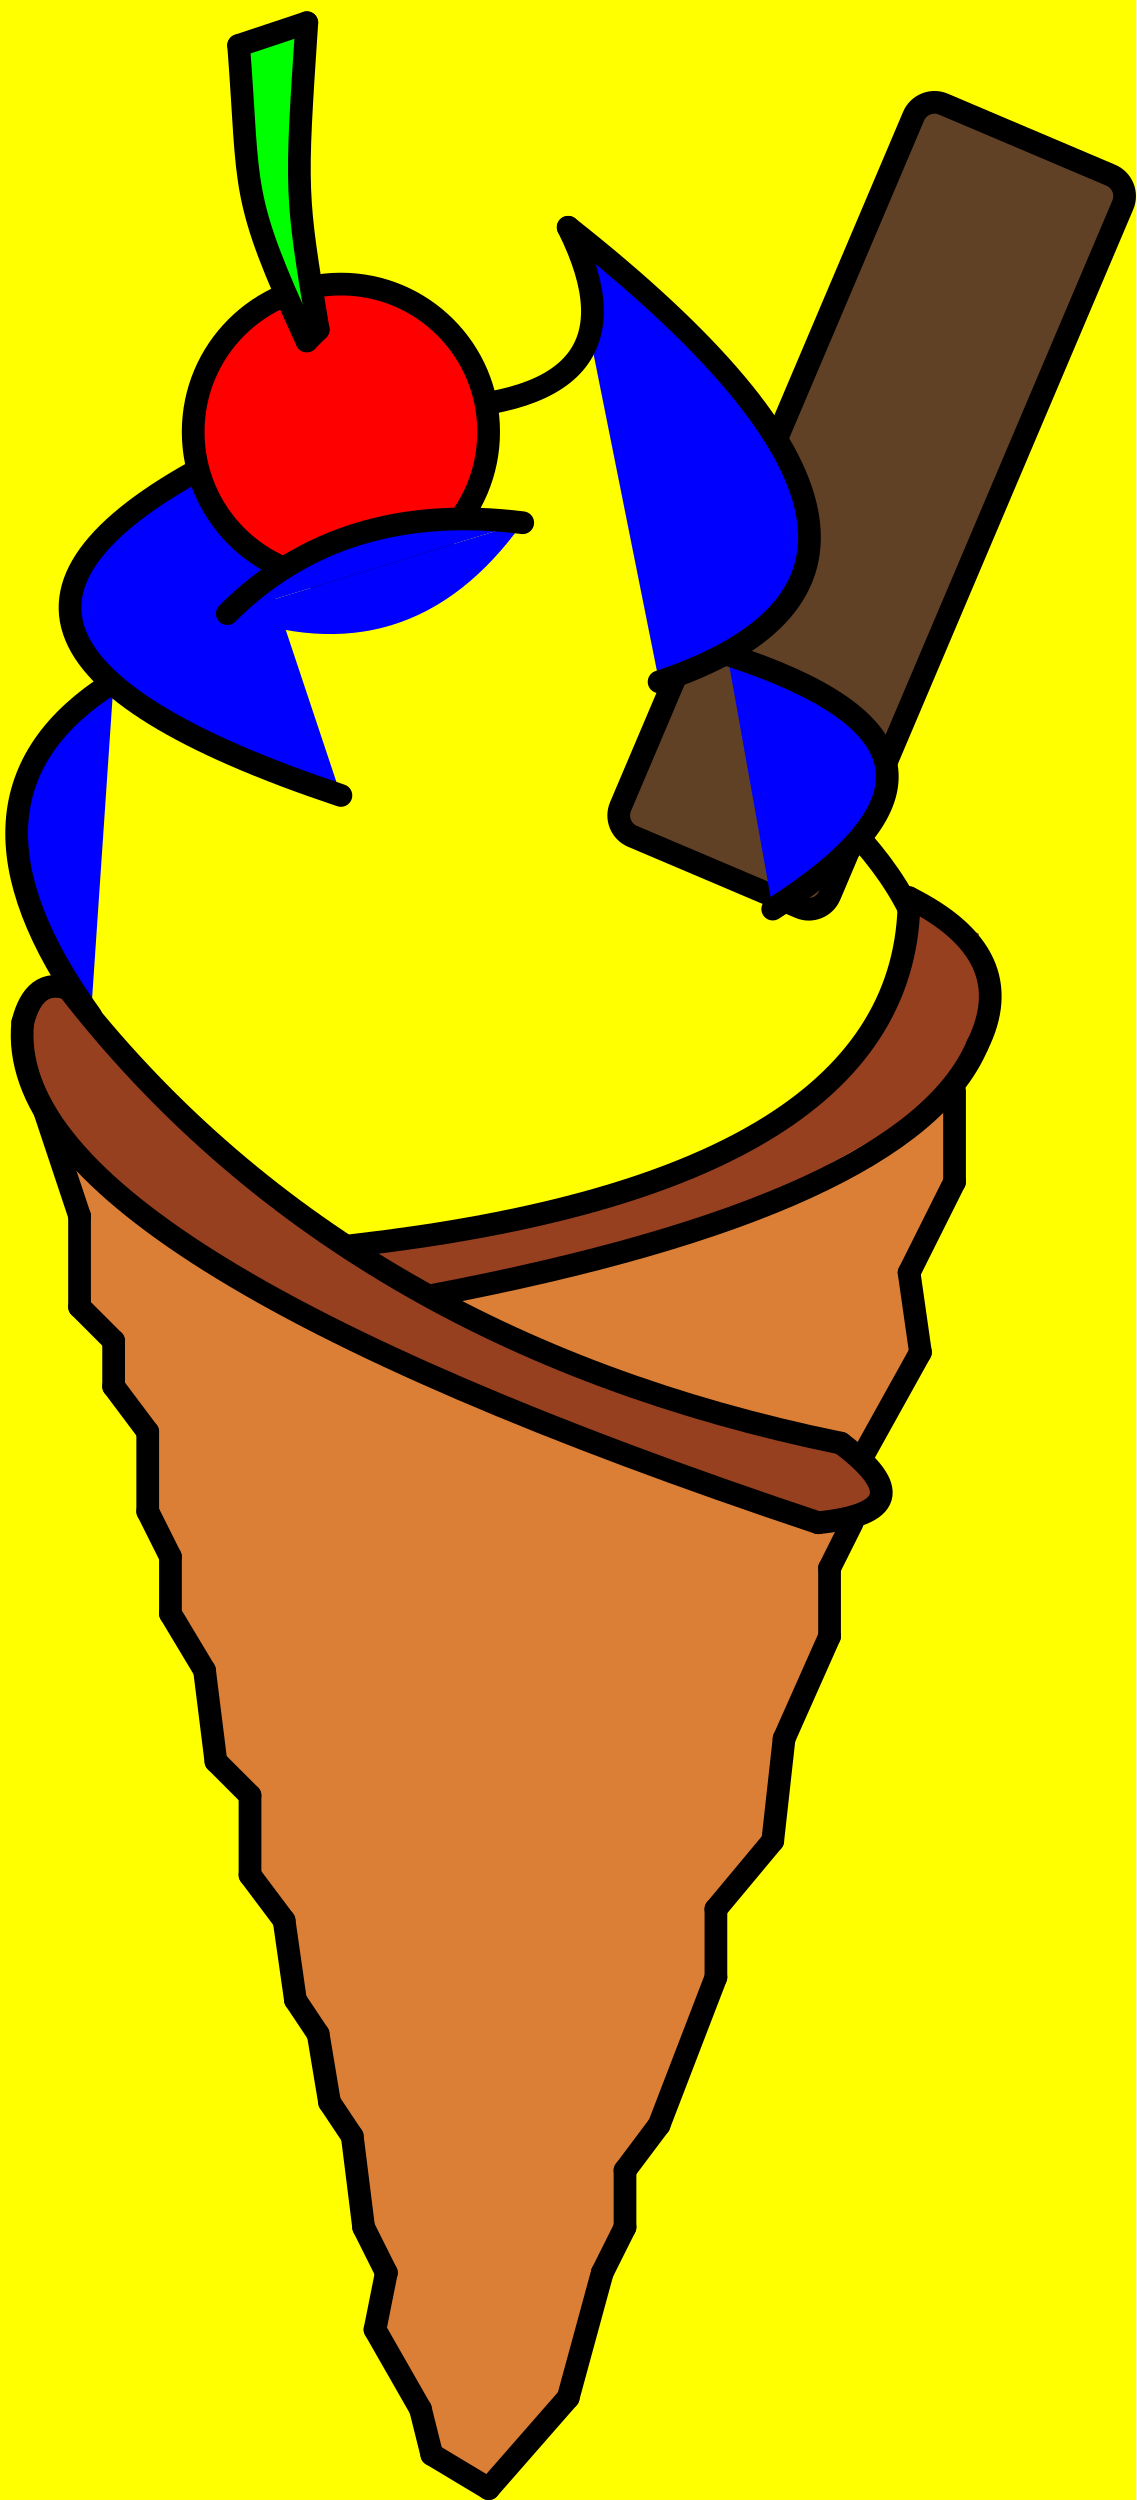
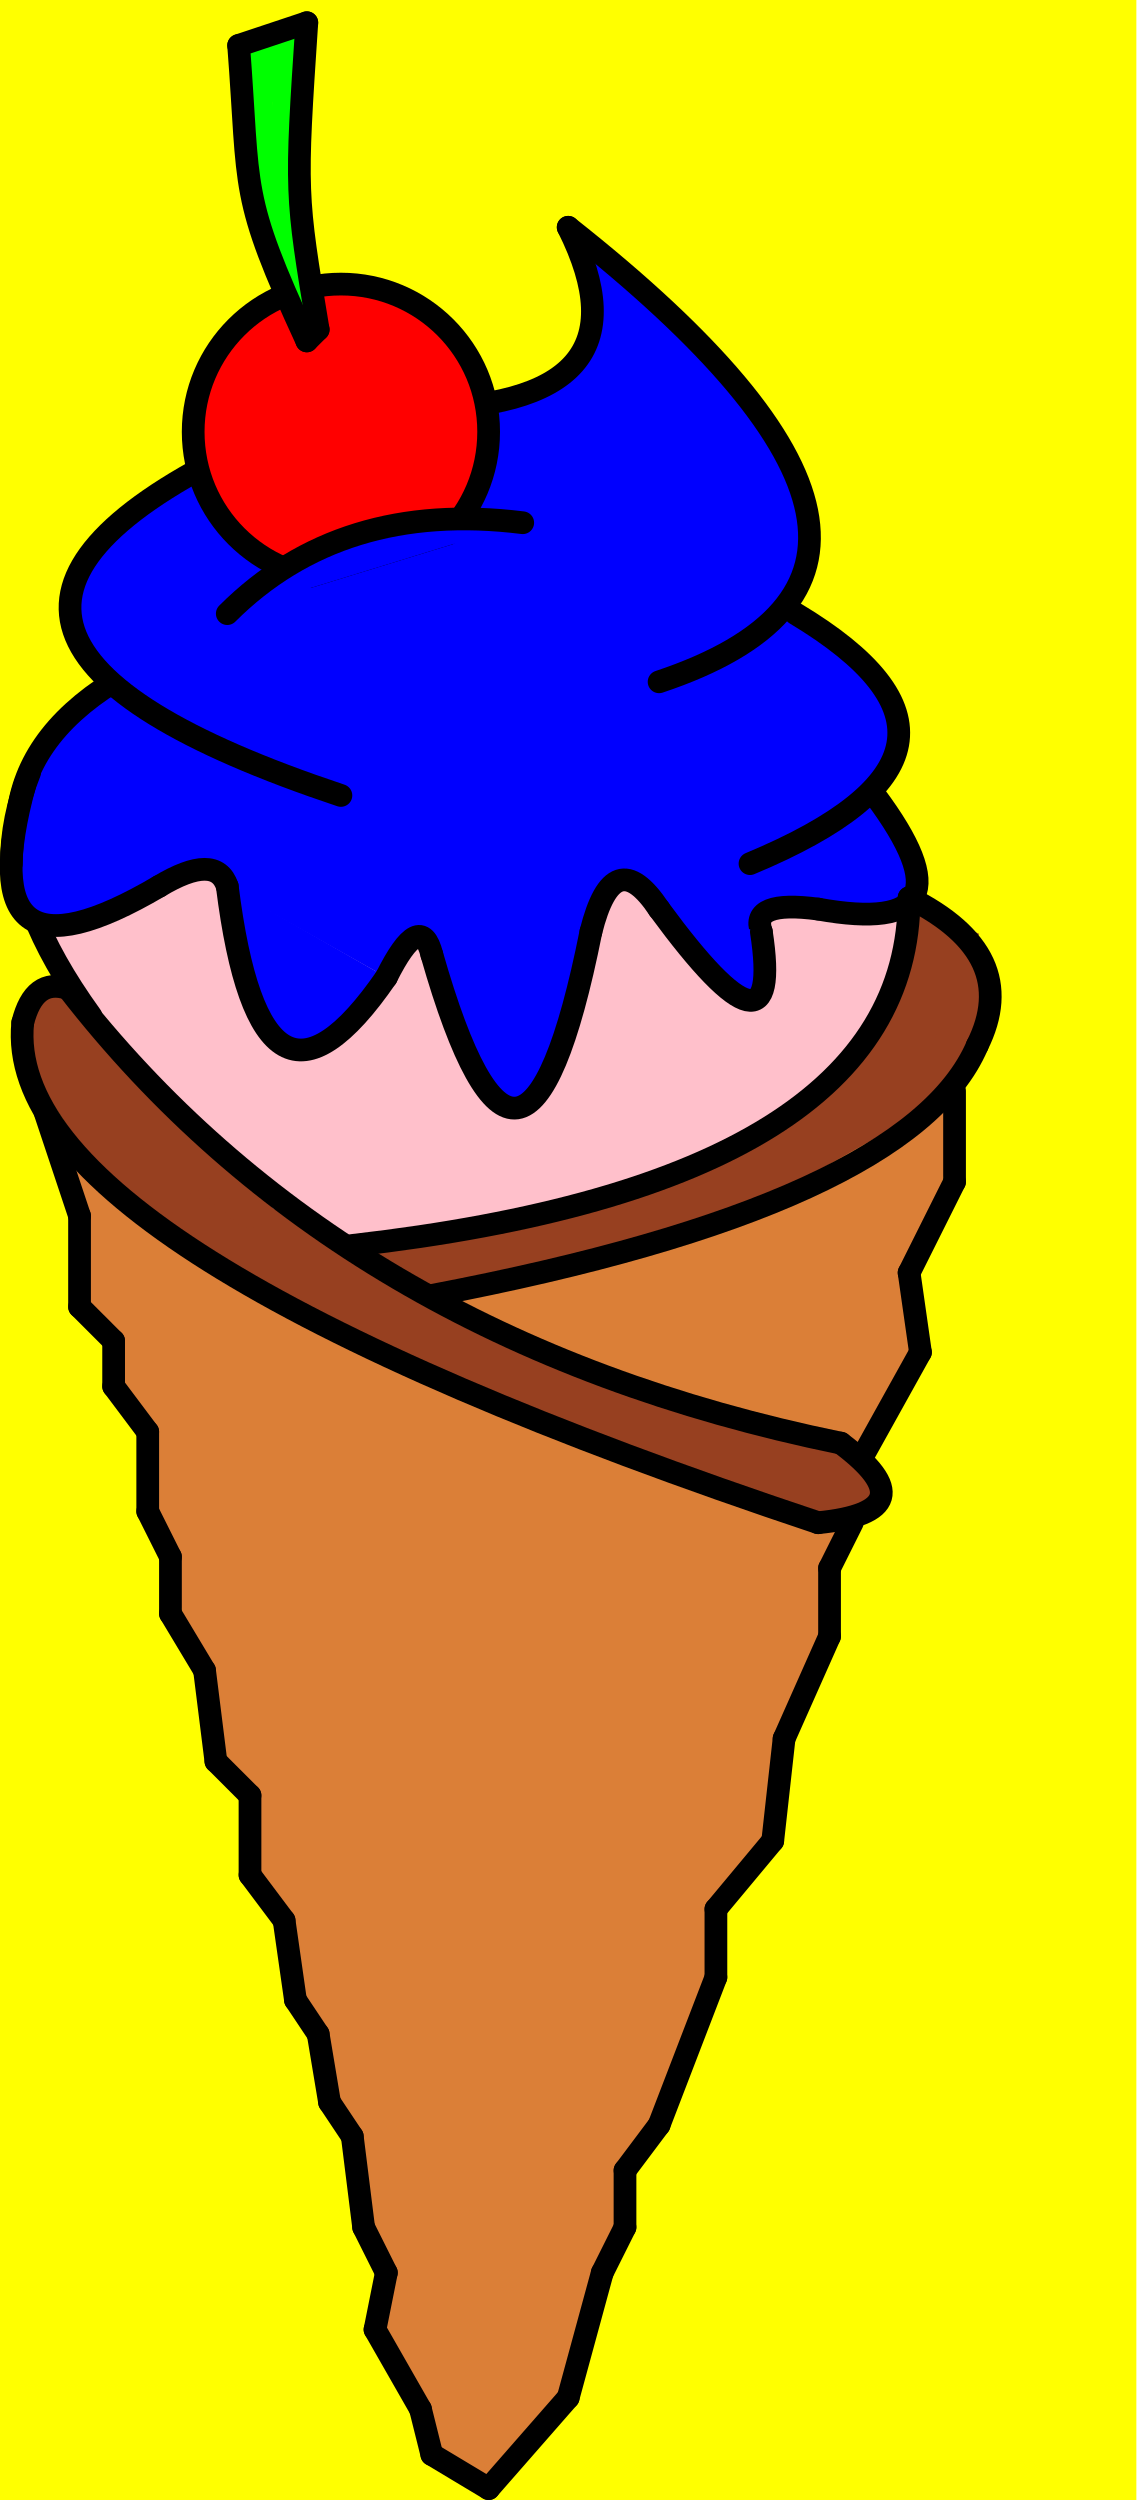
<svg xmlns="http://www.w3.org/2000/svg" width="500" height="1100" viewbox="0 0 500 1100">
  <rect width="500" height="1100" fill="yellow" />
  <defs>
    <g id="choco">
      <rect x="0" y="0" rx="10" ry="10" width="100" height="350" fill="#614126" stroke="#000" stroke-width="10" />
    </g>
    <g id="cherry">
      <circle cx="65" cy="190" r="65" fill="red" stroke="#000" stroke-width="10" />
      <path d="M47,130 C30,75 30,75 30,25" fill="none" stroke="#0F0" stroke-width="10" stroke-linecap="round" />
      <path d="M47,130 C37,75 37,75 42,21" fill="none" stroke="#0F0" stroke-width="10" stroke-linecap="round" />
      <line stroke-width="10" stroke="#0F0" x1="30" x2="42" y1="25" y2="21" stroke-linecap="round" />
      <line stroke-width="10" stroke="#0F0" x1="35" x2="35" y1="45" y2="25" />
      <path d="M50,150 C20,85 25,85 20,20" fill="none" stroke="#000" stroke-width="10" stroke-linecap="round" />
      <path d="M55,145 C45,85 45,85 50,10" fill="none" stroke="#000" stroke-width="10" stroke-linecap="round" />
      <line stroke-width="10" stroke="#000" x1="20" x2="50" y1="20" y2="10" stroke-linecap="round" />
      <line stroke-width="10" stroke="#000" x1="50" x2="55" y1="150" y2="145" stroke-linecap="round" />
    </g>
    <g id="topping">
+       <polygon points="410,300 40,250 10,290 40,340 140,460 360,400" fill="pink" />
+       <polygon points="350,170 280,40 50,190 8,252 70,290 90,285 170,330 185,315 190,325 255,320 275,285 300,310 335,310 340,300, 370,300 390,260" fill="blue" />
      <path d="M250 0 Q 440 150 290 200" stroke="black" stroke-width="10" fill="blue" stroke-linecap="round" />
      <path d="M250 0 Q 290 80 180 80" stroke="black" stroke-width="10" fill="transparent" stroke-linecap="round" />
-       <path d="M400 300 Q 390 280 370 260" stroke="black" stroke-width="10" fill="blue" stroke-linecap="round" />
-       <path d="M340 300 Q 450 230 320 188" stroke="black" stroke-width="10" fill="blue" stroke-linecap="round" />
-       <path d="M50 200 Q -30 250 40 347" stroke="black" stroke-width="10" fill="blue" stroke-linecap="round" />
+       <path d="M360 300 Q 432 313 385 250" stroke="black" stroke-width="10" fill="blue" stroke-linecap="round" />
+       <path d="M330 280 Q 450 230 350 170" stroke="black" stroke-width="10" fill="blue" stroke-linecap="round" />
+       <path d="M50 200 Q -30 250 40 347" stroke="black" stroke-width="10" fill="none" stroke-linecap="round" />
+       <path d="M70 290 Q -15 340 11 245" stroke="black" stroke-width="10" fill="blue" stroke-linecap="round" />
+       <path d="M70 290 Q 95 275 100 290" stroke="black" stroke-width="10" fill="none" stroke-linecap="round" />
+       <path d="M170 330 Q 115 410 100 290" stroke="black" stroke-width="10" fill="blue" stroke-linecap="round" />
+       <path d="M360 300 Q 330 296 335 310" stroke="black" stroke-width="10" fill="none" stroke-linecap="round" />
+       <path d="M290 300 Q 345 375 335 310" stroke="black" stroke-width="10" fill="blue" stroke-linecap="round" />
+       <path d="M290 300 Q 270 270 260 310" stroke="black" stroke-width="10" fill="none" stroke-linecap="round" />
+       <path d="M260 310 Q 230 460 190 320" stroke="black" stroke-width="10" fill="blue" stroke-linecap="round" />
+       <path d="M170 330 Q 185 300 190 320" stroke="black" stroke-width="10" fill="none" stroke-linecap="round" />
+       <path d="M5 280 Q 5 260 13 240" stroke="black" stroke-width="10" fill="transparent" stroke-linecap="round" />
      <path d="M100 100 Q -60 180 150 250" stroke="black" stroke-width="10" fill="blue" stroke-linecap="round" />
    </g>
    <g id="topping_cherry">
      <path d="M100 170 Q 180 200 230 130" stroke="none" fill="blue" stroke-linecap="round" />
      <path d="M100 170 Q 150 120 230 130" stroke="black" stroke-width="10" fill="blue" stroke-linecap="round" />
    </g>
    <g id="cone">
      <polygon points="380,250 190,185 424,95 404,170 407,190" fill="#DB7F37" />
      <line x1="420" x2="420" y1="90" y2="130" stroke-width="10" stroke="#000" stroke-linecap="round" />
      <line x1="400" x2="420" y1="170" y2="130" stroke-width="10" stroke="#000" stroke-linecap="round" />
      <line x1="400" x2="405" y1="170" y2="205" stroke-width="10" stroke="#000" stroke-linecap="round" />
      <line x1="380" x2="405" y1="250" y2="205" stroke-width="10" stroke="#000" stroke-linecap="round" />
      <polygon points="374,280 335,430 318,453 288,555 278,568 245,675 215,705 188,690 170,635 155,550 110,420 105,400 62,260, 62,240 38,180 30,120" fill="#DB7F37" />
      <line x1="365" x2="375" y1="300" y2="280" stroke-width="10" stroke="#000" stroke-linecap="round" />
      <line x1="365" x2="365" y1="300" y2="330" stroke-width="10" stroke="#000" stroke-linecap="round" />
      <line x1="345" x2="365" y1="375" y2="330" stroke-width="10" stroke="#000" stroke-linecap="round" />
      <line x1="345" x2="340" y1="375" y2="420" stroke-width="10" stroke="#000" stroke-linecap="round" />
      <line x1="315" x2="340" y1="450" y2="420" stroke-width="10" stroke="#000" stroke-linecap="round" />
      <line x1="315" x2="315" y1="450" y2="480" stroke-width="10" stroke="#000" stroke-linecap="round" />
      <line x1="290" x2="315" y1="545" y2="480" stroke-width="10" stroke="#000" stroke-linecap="round" />
      <line x1="290" x2="275" y1="545" y2="565" stroke-width="10" stroke="#000" stroke-linecap="round" />
      <line x1="275" x2="275" y1="590" y2="565" stroke-width="10" stroke="#000" stroke-linecap="round" />
      <line x1="275" x2="265" y1="590" y2="610" stroke-width="10" stroke="#000" stroke-linecap="round" />
      <line x1="250" x2="265" y1="665" y2="610" stroke-width="10" stroke="#000" stroke-linecap="round" />
      <line x1="250" x2="215" y1="665" y2="705" stroke-width="10" stroke="#000" stroke-linecap="round" />
      <line x1="190" x2="215" y1="690" y2="705" stroke-width="10" stroke="#000" stroke-linecap="round" />
      <line x1="190" x2="185" y1="690" y2="670" stroke-width="10" stroke="#000" stroke-linecap="round" />
      <line x1="165" x2="185" y1="635" y2="670" stroke-width="10" stroke="#000" stroke-linecap="round" />
      <line x1="165" x2="170" y1="635" y2="610" stroke-width="10" stroke="#000" stroke-linecap="round" />
      <line x1="160" x2="170" y1="590" y2="610" stroke-width="10" stroke="#000" stroke-linecap="round" />
      <line x1="160" x2="155" y1="590" y2="550" stroke-width="10" stroke="#000" stroke-linecap="round" />
      <line x1="145" x2="155" y1="535" y2="550" stroke-width="10" stroke="#000" stroke-linecap="round" />
      <line x1="145" x2="140" y1="535" y2="505" stroke-width="10" stroke="#000" stroke-linecap="round" />
      <line x1="130" x2="140" y1="490" y2="505" stroke-width="10" stroke="#000" stroke-linecap="round" />
      <line x1="130" x2="125" y1="490" y2="455" stroke-width="10" stroke="#000" stroke-linecap="round" />
      <line x1="110" x2="125" y1="435" y2="455" stroke-width="10" stroke="#000" stroke-linecap="round" />
      <line x1="110" x2="110" y1="435" y2="400" stroke-width="10" stroke="#000" stroke-linecap="round" />
      <line x1="95" x2="110" y1="385" y2="400" stroke-width="10" stroke="#000" stroke-linecap="round" />
      <line x1="95" x2="90" y1="385" y2="345" stroke-width="10" stroke="#000" stroke-linecap="round" />
      <line x1="75" x2="90" y1="320" y2="345" stroke-width="10" stroke="#000" stroke-linecap="round" />
      <line x1="75" x2="75" y1="320" y2="295" stroke-width="10" stroke="#000" stroke-linecap="round" />
      <line x1="65" x2="75" y1="275" y2="295" stroke-width="10" stroke="#000" stroke-linecap="round" />
      <line x1="65" x2="65" y1="275" y2="240" stroke-width="10" stroke="#000" stroke-linecap="round" />
      <line x1="50" x2="65" y1="220" y2="240" stroke-width="10" stroke="#000" stroke-linecap="round" />
      <line x1="50" x2="50" y1="220" y2="200" stroke-width="10" stroke="#000" stroke-linecap="round" />
      <line x1="35" x2="50" y1="185" y2="200" stroke-width="10" stroke="#000" stroke-linecap="round" />
      <line x1="35" x2="35" y1="185" y2="145" stroke-width="10" stroke="#000" stroke-linecap="round" />
      <line x1="20" x2="35" y1="100" y2="145" stroke-width="10" stroke="#000" stroke-linecap="round" />
      <line x1="170" x2="300" y1="170" y2="142" stroke-width="30" stroke="#974020" stroke-linecap="round" />
      <line x1="400" x2="300" y1="85" y2="142" stroke-width="30" stroke="#974020" stroke-linecap="round" />
      <line x1="413" x2="420" y1="75" y2="35" stroke-width="30" stroke="#974020" stroke-linecap="round" />
      <line x1="385" x2="417" y1="90" y2="15" stroke-width="30" stroke="#974020" />
      <path d="M400 5 Q 400 130 155 158" stroke="black" stroke-width="10" fill="transparent" stroke-linecap="round" />
      <path d="M430 70 Q 400 140 190 180" stroke="black" stroke-width="10" fill="transparent" stroke-linecap="round" />
      <path d="M400 5 Q 450 30 430 70" stroke="black" stroke-width="10" fill="transparent" stroke-linecap="round" />
      <line x1="200" x2="370" y1="205" y2="265" stroke-width="30" stroke="#974020" stroke-linecap="round" />
      <line x1="200" x2="70" y1="205" y2="130" stroke-width="30" stroke="#974020" stroke-linecap="round" />
      <line x1="25" x2="70" y1="60" y2="130" stroke-width="30" stroke="#974020" stroke-linecap="round" />
      <line x1="18" x2="58" y1="70" y2="130" stroke-width="20" stroke="#974020" stroke-linecap="round" />
      <line x1="30" x2="110" y1="70" y2="140" stroke-width="20" stroke="#974020" stroke-linecap="round" />
      <path d="M30 45 Q 150 200 370 245" stroke="black" stroke-width="10" fill="transparent" stroke-linecap="round" />
      <path d="M10 60 Q 0 160 360 280" stroke="black" stroke-width="10" fill="transparent" stroke-linecap="round" />
      <path d="M10 60 Q 15 40 30 45" stroke="black" stroke-width="10" fill="transparent" stroke-linecap="round" />
      <path d="M360 280 Q 410 275 370 245" stroke="black" stroke-width="10" fill="transparent" stroke-linecap="round" />
    </g>
  </defs>
-   <use x="390" y="-120" href="#choco" transform="rotate(23, 0, 0)" />
  <use y="100" href="#topping" />
  <use x="85" y="0" href="#cherry" />
  <use y="390" href="#cone" />
  <use y="100" href="#topping_cherry" />
</svg>
